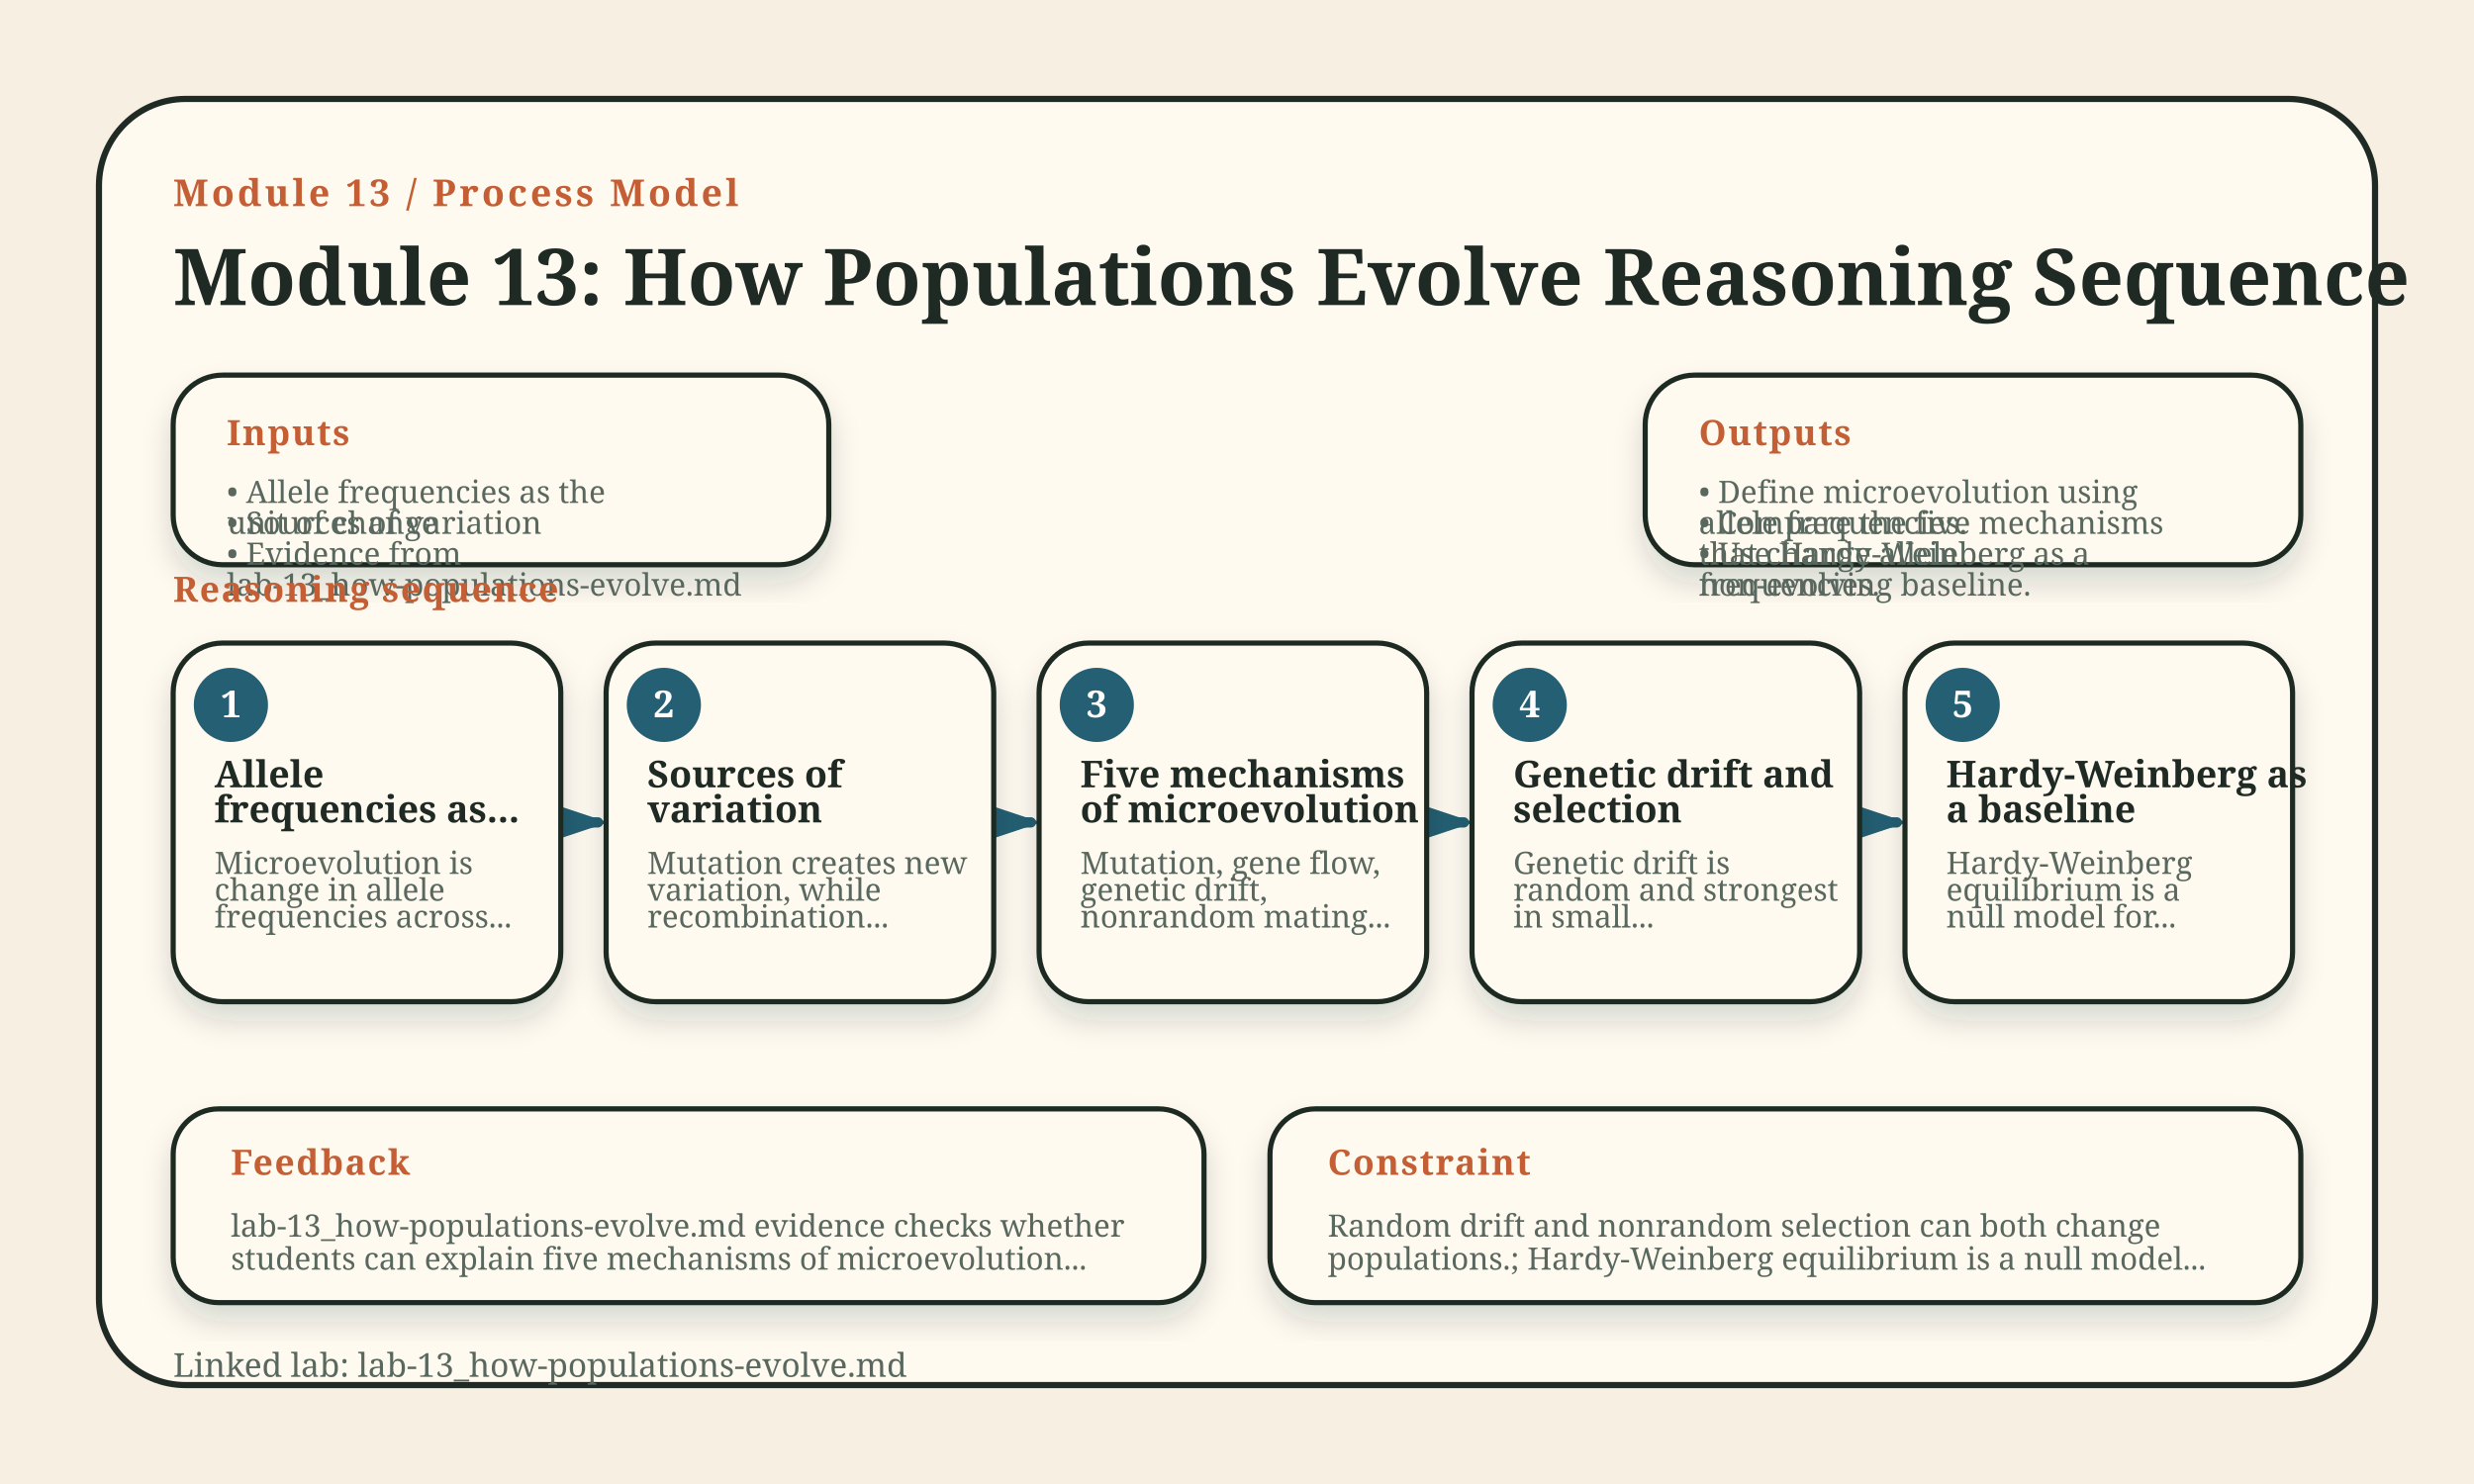
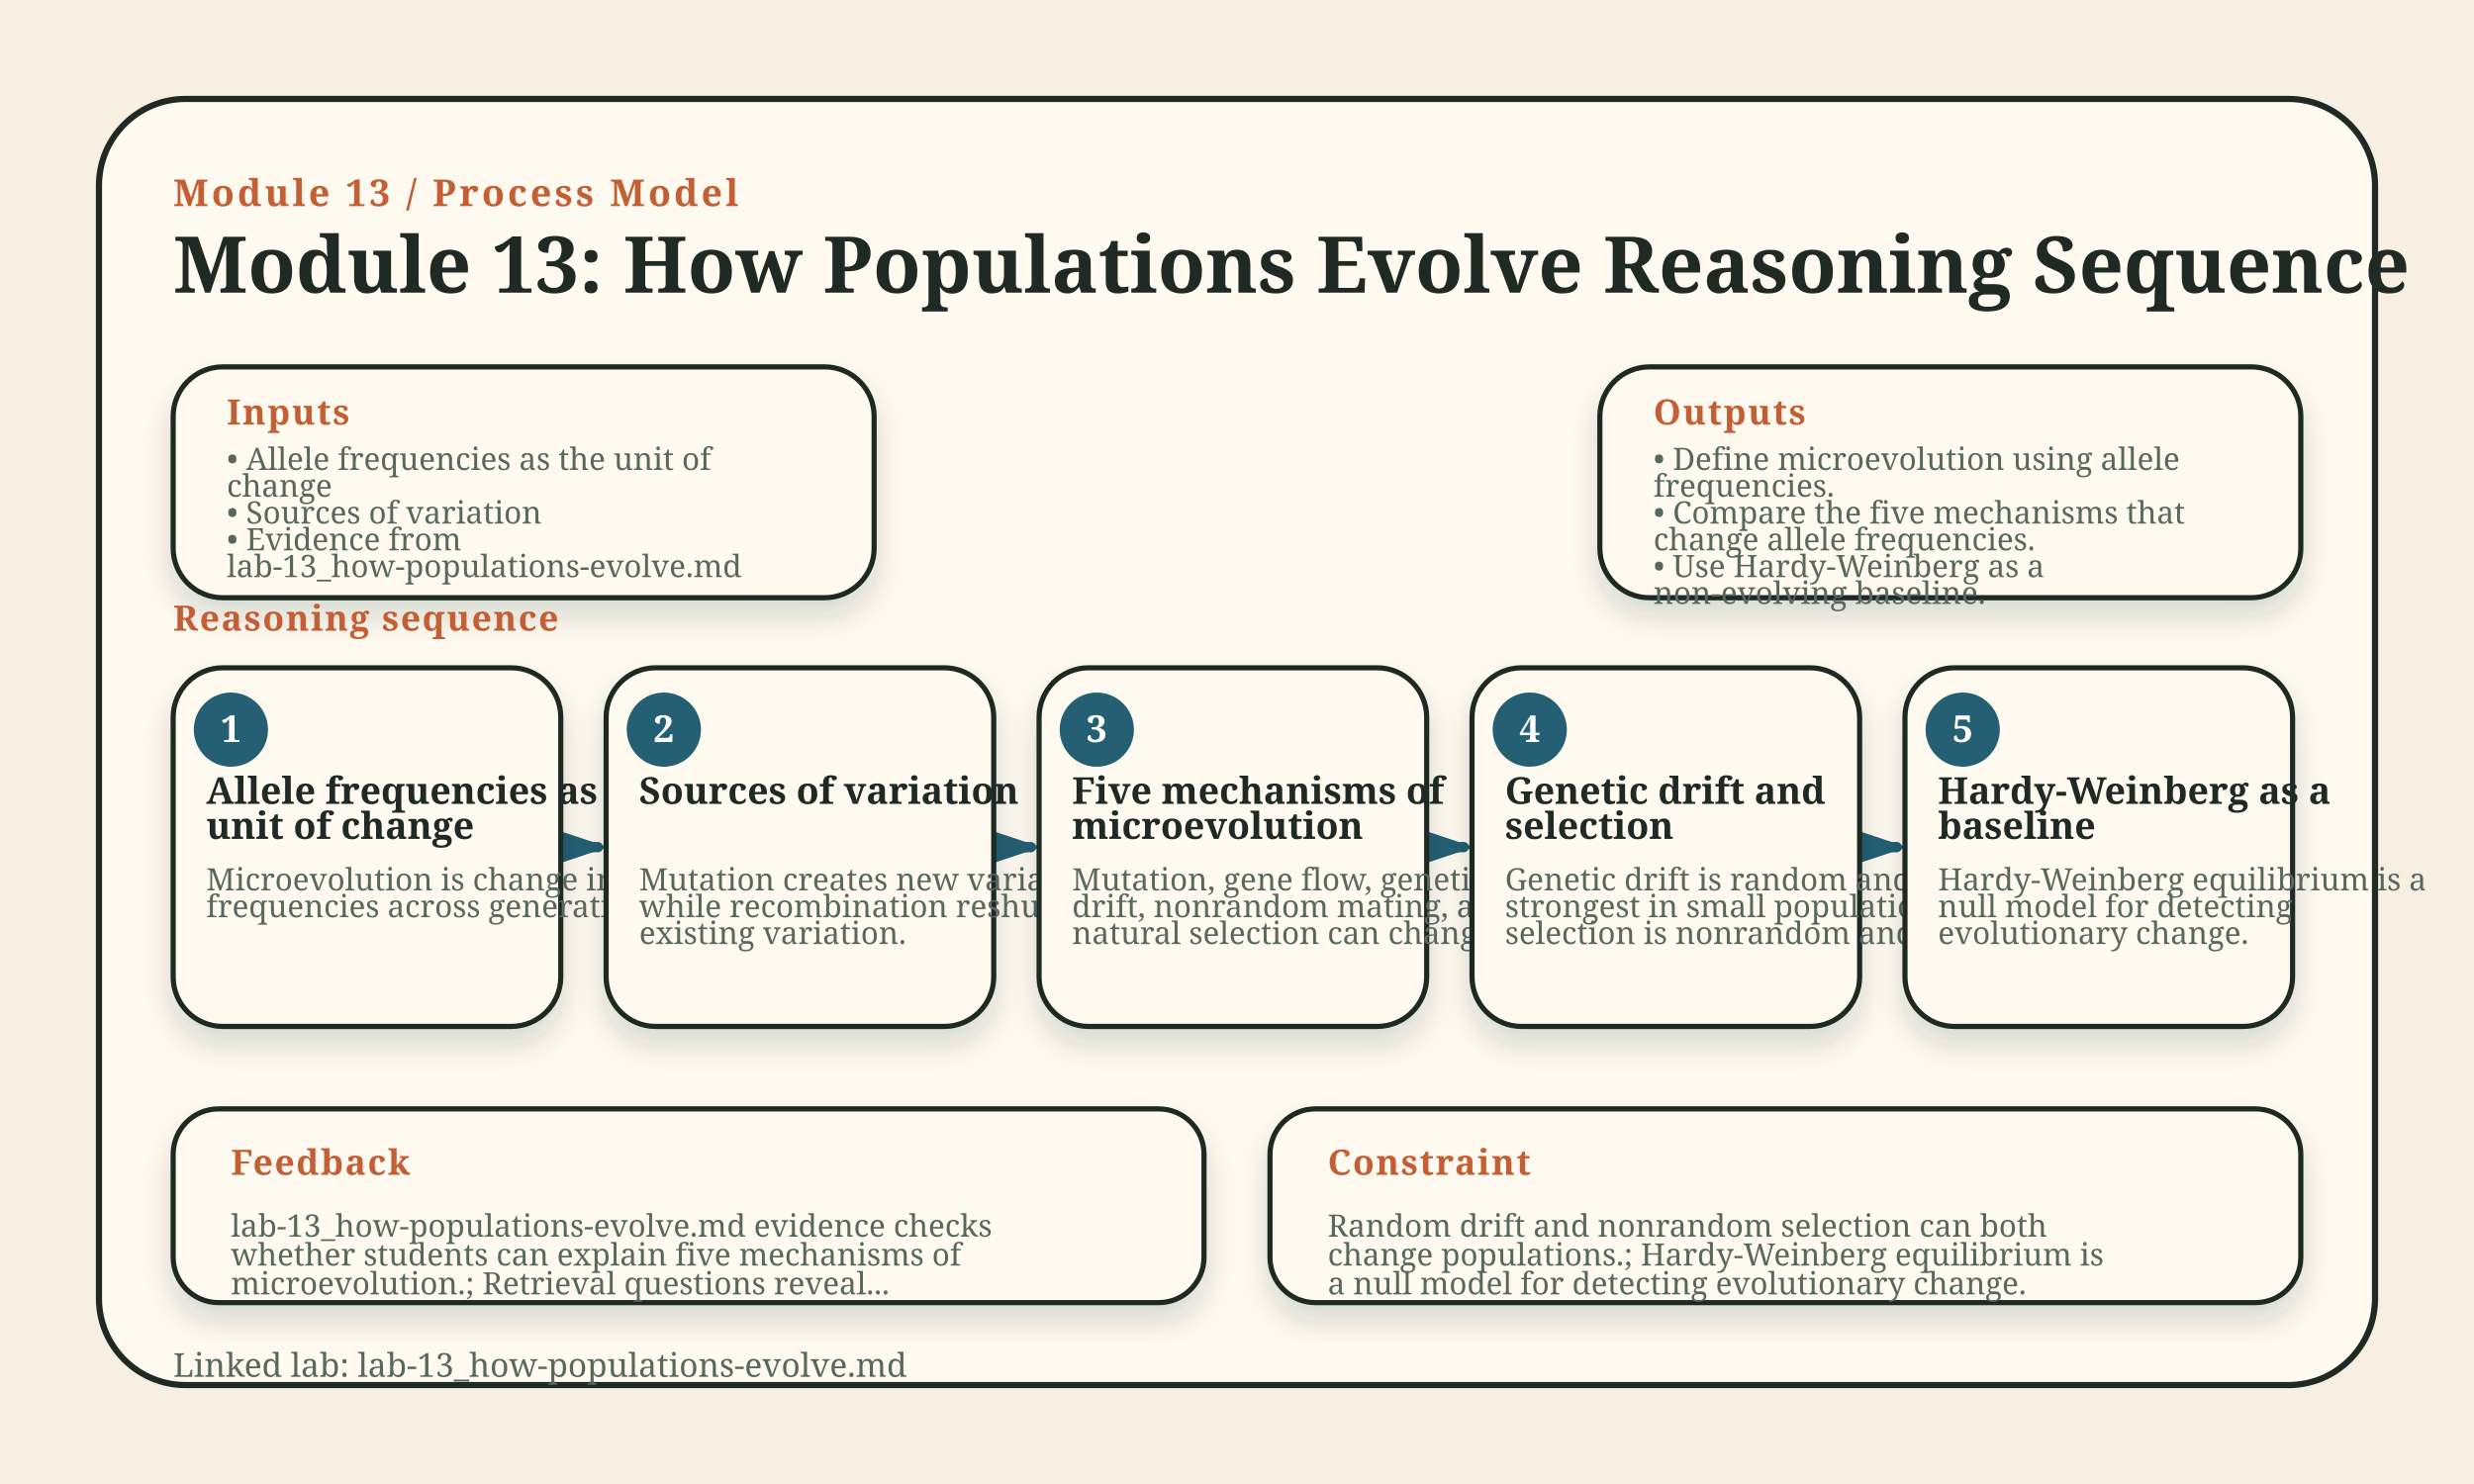
<svg xmlns="http://www.w3.org/2000/svg" width="1200" height="720" viewBox="0 0 1200 720" role="img" aria-label="Module 13: How Populations Evolve Reasoning Sequence">
  <style>
    .bg { fill: #f7efe2; }
    .halo { fill: url(#wash); opacity: 0.92; }
    .frame { fill: #fffaf0; stroke: #1f2a24; stroke-width: 3; }
    .eyebrow { fill: #c45f35; font: 800 18px Georgia, serif; letter-spacing: 1.5px; text-transform: uppercase; }
    .title-text { fill: #1f2a24; font: 800 38px Georgia, serif; }
    .footer { fill: #59685f; font: 16px Georgia, serif; }
    .claim-card, .side-card, .feedback-card, .prompt-card, .routine-card, .stage-card-bg { fill: #fffaf0; stroke: #1f2a24; stroke-width: 2.5; filter: url(#shadow); }
    .claim-kicker, .card-kicker { fill: #c45f35; font: 800 17px Georgia, serif; letter-spacing: 0.8px; text-transform: uppercase; }
    .claim-text { fill: #1f2a24; font: 700 25px Georgia, serif; }
    .node { fill: #fffaf0; stroke: #245f73; stroke-width: 3; filter: url(#shadow); }
    .node-claim { stroke: #c45f35; }
    .node-mechanism { stroke: #245f73; }
    .node-evidence { stroke: #567d46; }
    .node-vocabulary { stroke: #8067a9; }
    .node-application { stroke: #b26b2f; }
    .node-revision { stroke: #8a4351; }
    .cluster-pill { stroke: none; opacity: 0.92; }
    .cluster-claim { fill: #c45f35; }
    .cluster-mechanism { fill: #245f73; }
    .cluster-evidence { fill: #6d9c57; }
    .cluster-vocabulary { fill: #9b83c6; }
    .cluster-application { fill: #d28942; }
    .cluster-revision { fill: #b85d70; }
    .cluster-label, .legend-text { fill: white; font: 800 11px Georgia, serif; letter-spacing: 1px; text-transform: uppercase; }
    .node-label { fill: #1f2a24; font: 800 20px Georgia, serif; }
    .node-detail { fill: #59685f; font: 14px Georgia, serif; }
    .edge { stroke: #c45f35; stroke-width: 4; stroke-linecap: round; opacity: 0.72; marker-end: url(#arrowhead); }
-     .edge-label { fill: #c45f35; font: 700 13px Georgia, serif; text-anchor: middle; paint-order: stroke; stroke: #f7efe2; stroke-width: 4; }
+     .edge-label { fill: #c45f35; font: 700 12px Georgia, serif; text-anchor: middle; paint-order: stroke; stroke: #f7efe2; stroke-width: 5; }
    .stage-dot { fill: #245f73; }
    .stage-num { fill: white; font: 900 18px Georgia, serif; }
    .stage-label { fill: #1f2a24; font: 800 18px Georgia, serif; }
    .stage-detail, .mini-text, .check-text { fill: #59685f; font: 15px Georgia, serif; }
    .arrow { fill: none; stroke: #245f73; stroke-width: 5; stroke-linecap: round; marker-end: url(#arrowhead); }
    .prompt-text { fill: #1f2a24; font: 700 17px Georgia, serif; }
    .routine-text { fill: #1f2a24; font: 700 16px Georgia, serif; }
    .retrieval-step-strip { fill: #fffaf0; stroke: #245f73; stroke-width: 2; opacity: 0.96; }
    .palette-high-design { fill: #c45f35; }
    @media print { .claim-card, .side-card, .feedback-card, .prompt-card, .routine-card, .node, .stage-card-bg { filter: none; } }
    </style>
  <defs>
    <linearGradient id="wash" x1="0" x2="1" y1="0" y2="1">
      <stop offset="0" stop-color="#fffaf0" />
      <stop offset="1" stop-color="#245f73" stop-opacity="0.18" />
    </linearGradient>
    <filter id="shadow" x="-20%" y="-20%" width="140%" height="140%">
      <feDropShadow dx="0" dy="8" stdDeviation="7" flood-color="#1f2a24" flood-opacity="0.16" />
    </filter>
    <marker id="arrowhead" markerWidth="12" markerHeight="8" refX="11" refY="4" orient="auto">
      <polygon points="0 0, 12 4, 0 8" fill="#245f73" />
    </marker>
  </defs>
  <rect class="bg" width="1200" height="720" />
  <rect x="48" y="48" width="1104" height="624" rx="42" class="frame" />
  <text x="84" y="100" class="eyebrow">Module 13 / Process Model</text>
-   <text x="84" y="148" class="title-text">Module 13: How Populations Evolve Reasoning Sequence</text>
-   <rect x="84" y="182" width="318" height="92" rx="24" class="side-card" />
-   <text x="110" y="216" class="card-kicker">Inputs</text>
-   <text x="110.0" y="244.0" class="mini-text">
-     <tspan x="110.0" dy="0">• Allele frequencies as the</tspan>
-     <tspan x="110.0" dy="15">unit of change</tspan>
+   <text x="84.0" y="142.0" class="title-text">
+     <tspan x="84.0" dy="0">Module 13: How Populations Evolve Reasoning Sequence</tspan>
  </text>
-   <text x="110.0" y="259.0" class="mini-text">
+   <rect x="84" y="178" width="340" height="112" rx="24" class="side-card" />
+   <text x="110" y="206" class="card-kicker">Inputs</text>
+   <text x="110.0" y="228.0" class="mini-text">
+     <tspan x="110.0" dy="0">• Allele frequencies as the unit of</tspan>
+     <tspan x="110.0" dy="13">change</tspan>
+   </text>
+   <text x="110.0" y="254.0" class="mini-text">
    <tspan x="110.0" dy="0">• Sources of variation</tspan>
  </text>
-   <text x="110.0" y="274.0" class="mini-text">
+   <text x="110.0" y="267.0" class="mini-text">
    <tspan x="110.0" dy="0">• Evidence from</tspan>
-     <tspan x="110.0" dy="15">lab-13_how-populations-evolve.md</tspan>
+     <tspan x="110.0" dy="13">lab-13_how-populations-evolve.md</tspan>
  </text>
-   <rect x="798" y="182" width="318" height="92" rx="24" class="side-card" />
-   <text x="824" y="216" class="card-kicker">Outputs</text>
-   <text x="824.0" y="244.0" class="mini-text">
-     <tspan x="824.0" dy="0">• Define microevolution using</tspan>
-     <tspan x="824.0" dy="15">allele frequencies.</tspan>
+   <rect x="776" y="178" width="340" height="112" rx="24" class="side-card" />
+   <text x="802" y="206" class="card-kicker">Outputs</text>
+   <text x="802.0" y="228.0" class="mini-text">
+     <tspan x="802.0" dy="0">• Define microevolution using allele</tspan>
+     <tspan x="802.0" dy="13">frequencies.</tspan>
  </text>
-   <text x="824.0" y="259.0" class="mini-text">
-     <tspan x="824.0" dy="0">• Compare the five mechanisms</tspan>
-     <tspan x="824.0" dy="15">that change allele</tspan>
-     <tspan x="824.0" dy="15">frequencies.</tspan>
+   <text x="802.0" y="254.0" class="mini-text">
+     <tspan x="802.0" dy="0">• Compare the five mechanisms that</tspan>
+     <tspan x="802.0" dy="13">change allele frequencies.</tspan>
  </text>
-   <text x="824.0" y="274.0" class="mini-text">
-     <tspan x="824.0" dy="0">• Use Hardy-Weinberg as a</tspan>
-     <tspan x="824.0" dy="15">non-evolving baseline.</tspan>
+   <text x="802.0" y="280.0" class="mini-text">
+     <tspan x="802.0" dy="0">• Use Hardy-Weinberg as a</tspan>
+     <tspan x="802.0" dy="13">non-evolving baseline.</tspan>
  </text>
-   <text x="84" y="292" class="card-kicker">Reasoning sequence</text>
-   <path d="M 276.0 399.0 L 290.0 399.0" class="arrow" />
-   <path d="M 486.0 399.0 L 500.0 399.0" class="arrow" />
-   <path d="M 696.0 399.0 L 710.0 399.0" class="arrow" />
-   <path d="M 906.0 399.0 L 920.0 399.0" class="arrow" />
+   <text x="84" y="306" class="card-kicker">Reasoning sequence</text>
+   <path d="M 276.0 411.0 L 290.0 411.0" class="arrow" />
+   <path d="M 486.0 411.0 L 500.0 411.0" class="arrow" />
+   <path d="M 696.0 411.0 L 710.0 411.0" class="arrow" />
+   <path d="M 906.0 411.0 L 920.0 411.0" class="arrow" />
  <g class="stage-card">
-     <rect x="84.0" y="312.0" width="188" height="174" rx="24" class="stage-card-bg" />
-     <circle cx="112.0" cy="342.0" r="18" class="stage-dot" />
-     <text x="112.0" y="348.0" class="stage-num" text-anchor="middle">1</text>
-     <text x="104.0" y="382.0" class="stage-label">
-       <tspan x="104.0" dy="0">Allele</tspan>
-       <tspan x="104.0" dy="17">frequencies as...</tspan>
+     <rect x="84.0" y="324.0" width="188" height="174" rx="24" class="stage-card-bg" />
+     <circle cx="112.0" cy="354.0" r="18" class="stage-dot" />
+     <text x="112.0" y="360.0" class="stage-num" text-anchor="middle">1</text>
+     <text x="100.0" y="390.0" class="stage-label">
+       <tspan x="100.0" dy="0">Allele frequencies as the</tspan>
+       <tspan x="100.0" dy="17">unit of change</tspan>
    </text>
-     <text x="104.0" y="424.0" class="stage-detail">
-       <tspan x="104.0" dy="0">Microevolution is</tspan>
-       <tspan x="104.0" dy="13">change in allele</tspan>
-       <tspan x="104.0" dy="13">frequencies across...</tspan>
+     <text x="100.0" y="432.0" class="stage-detail">
+       <tspan x="100.0" dy="0">Microevolution is change in allele</tspan>
+       <tspan x="100.0" dy="13">frequencies across generations.</tspan>
    </text>
  </g>
  <g class="stage-card">
-     <rect x="294.0" y="312.0" width="188" height="174" rx="24" class="stage-card-bg" />
-     <circle cx="322.0" cy="342.0" r="18" class="stage-dot" />
-     <text x="322.0" y="348.0" class="stage-num" text-anchor="middle">2</text>
-     <text x="314.0" y="382.0" class="stage-label">
-       <tspan x="314.0" dy="0">Sources of</tspan>
-       <tspan x="314.0" dy="17">variation</tspan>
+     <rect x="294.0" y="324.0" width="188" height="174" rx="24" class="stage-card-bg" />
+     <circle cx="322.0" cy="354.0" r="18" class="stage-dot" />
+     <text x="322.0" y="360.0" class="stage-num" text-anchor="middle">2</text>
+     <text x="310.0" y="390.0" class="stage-label">
+       <tspan x="310.0" dy="0">Sources of variation</tspan>
    </text>
-     <text x="314.0" y="424.0" class="stage-detail">
-       <tspan x="314.0" dy="0">Mutation creates new</tspan>
-       <tspan x="314.0" dy="13">variation, while</tspan>
-       <tspan x="314.0" dy="13">recombination...</tspan>
+     <text x="310.0" y="432.0" class="stage-detail">
+       <tspan x="310.0" dy="0">Mutation creates new variation,</tspan>
+       <tspan x="310.0" dy="13">while recombination reshuffles</tspan>
+       <tspan x="310.0" dy="13">existing variation.</tspan>
    </text>
  </g>
  <g class="stage-card">
-     <rect x="504.0" y="312.0" width="188" height="174" rx="24" class="stage-card-bg" />
-     <circle cx="532.0" cy="342.0" r="18" class="stage-dot" />
-     <text x="532.0" y="348.0" class="stage-num" text-anchor="middle">3</text>
-     <text x="524.0" y="382.0" class="stage-label">
-       <tspan x="524.0" dy="0">Five mechanisms</tspan>
-       <tspan x="524.0" dy="17">of microevolution</tspan>
+     <rect x="504.0" y="324.0" width="188" height="174" rx="24" class="stage-card-bg" />
+     <circle cx="532.0" cy="354.0" r="18" class="stage-dot" />
+     <text x="532.0" y="360.0" class="stage-num" text-anchor="middle">3</text>
+     <text x="520.0" y="390.0" class="stage-label">
+       <tspan x="520.0" dy="0">Five mechanisms of</tspan>
+       <tspan x="520.0" dy="17">microevolution</tspan>
    </text>
-     <text x="524.0" y="424.0" class="stage-detail">
-       <tspan x="524.0" dy="0">Mutation, gene flow,</tspan>
-       <tspan x="524.0" dy="13">genetic drift,</tspan>
-       <tspan x="524.0" dy="13">nonrandom mating...</tspan>
+     <text x="520.0" y="432.0" class="stage-detail">
+       <tspan x="520.0" dy="0">Mutation, gene flow, genetic</tspan>
+       <tspan x="520.0" dy="13">drift, nonrandom mating, and</tspan>
+       <tspan x="520.0" dy="13">natural selection can change...</tspan>
    </text>
  </g>
  <g class="stage-card">
-     <rect x="714.0" y="312.0" width="188" height="174" rx="24" class="stage-card-bg" />
-     <circle cx="742.0" cy="342.0" r="18" class="stage-dot" />
-     <text x="742.0" y="348.0" class="stage-num" text-anchor="middle">4</text>
-     <text x="734.0" y="382.0" class="stage-label">
-       <tspan x="734.0" dy="0">Genetic drift and</tspan>
-       <tspan x="734.0" dy="17">selection</tspan>
+     <rect x="714.0" y="324.0" width="188" height="174" rx="24" class="stage-card-bg" />
+     <circle cx="742.0" cy="354.0" r="18" class="stage-dot" />
+     <text x="742.0" y="360.0" class="stage-num" text-anchor="middle">4</text>
+     <text x="730.0" y="390.0" class="stage-label">
+       <tspan x="730.0" dy="0">Genetic drift and</tspan>
+       <tspan x="730.0" dy="17">selection</tspan>
    </text>
-     <text x="734.0" y="424.0" class="stage-detail">
-       <tspan x="734.0" dy="0">Genetic drift is</tspan>
-       <tspan x="734.0" dy="13">random and strongest</tspan>
-       <tspan x="734.0" dy="13">in small...</tspan>
+     <text x="730.0" y="432.0" class="stage-detail">
+       <tspan x="730.0" dy="0">Genetic drift is random and</tspan>
+       <tspan x="730.0" dy="13">strongest in small populations;</tspan>
+       <tspan x="730.0" dy="13">selection is nonrandom and tied to...</tspan>
    </text>
  </g>
  <g class="stage-card">
-     <rect x="924.0" y="312.0" width="188" height="174" rx="24" class="stage-card-bg" />
-     <circle cx="952.0" cy="342.0" r="18" class="stage-dot" />
-     <text x="952.0" y="348.0" class="stage-num" text-anchor="middle">5</text>
-     <text x="944.0" y="382.0" class="stage-label">
-       <tspan x="944.0" dy="0">Hardy-Weinberg as</tspan>
-       <tspan x="944.0" dy="17">a baseline</tspan>
+     <rect x="924.0" y="324.0" width="188" height="174" rx="24" class="stage-card-bg" />
+     <circle cx="952.0" cy="354.0" r="18" class="stage-dot" />
+     <text x="952.0" y="360.0" class="stage-num" text-anchor="middle">5</text>
+     <text x="940.0" y="390.0" class="stage-label">
+       <tspan x="940.0" dy="0">Hardy-Weinberg as a</tspan>
+       <tspan x="940.0" dy="17">baseline</tspan>
    </text>
-     <text x="944.0" y="424.0" class="stage-detail">
-       <tspan x="944.0" dy="0">Hardy-Weinberg</tspan>
-       <tspan x="944.0" dy="13">equilibrium is a</tspan>
-       <tspan x="944.0" dy="13">null model for...</tspan>
+     <text x="940.0" y="432.0" class="stage-detail">
+       <tspan x="940.0" dy="0">Hardy-Weinberg equilibrium is a</tspan>
+       <tspan x="940.0" dy="13">null model for detecting</tspan>
+       <tspan x="940.0" dy="13">evolutionary change.</tspan>
    </text>
  </g>
  <rect x="84" y="538" width="500" height="94" rx="22" class="feedback-card" />
  <text x="112" y="570" class="card-kicker">Feedback</text>
  <text x="112.0" y="600.0" class="mini-text">
-     <tspan x="112.0" dy="0">lab-13_how-populations-evolve.md evidence checks whether</tspan>
-     <tspan x="112.0" dy="16">students can explain five mechanisms of microevolution...</tspan>
+     <tspan x="112.0" dy="0">lab-13_how-populations-evolve.md evidence checks</tspan>
+     <tspan x="112.0" dy="14">whether students can explain five mechanisms of</tspan>
+     <tspan x="112.0" dy="14">microevolution.; Retrieval questions reveal...</tspan>
  </text>
  <rect x="616" y="538" width="500" height="94" rx="22" class="feedback-card" />
  <text x="644" y="570" class="card-kicker">Constraint</text>
  <text x="644.0" y="600.0" class="mini-text">
-     <tspan x="644.0" dy="0">Random drift and nonrandom selection can both change</tspan>
-     <tspan x="644.0" dy="16">populations.; Hardy-Weinberg equilibrium is a null model...</tspan>
+     <tspan x="644.0" dy="0">Random drift and nonrandom selection can both</tspan>
+     <tspan x="644.0" dy="14">change populations.; Hardy-Weinberg equilibrium is</tspan>
+     <tspan x="644.0" dy="14">a null model for detecting evolutionary change.</tspan>
  </text>
  <text x="84" y="668" class="footer">Linked lab: lab-13_how-populations-evolve.md</text>
</svg>
